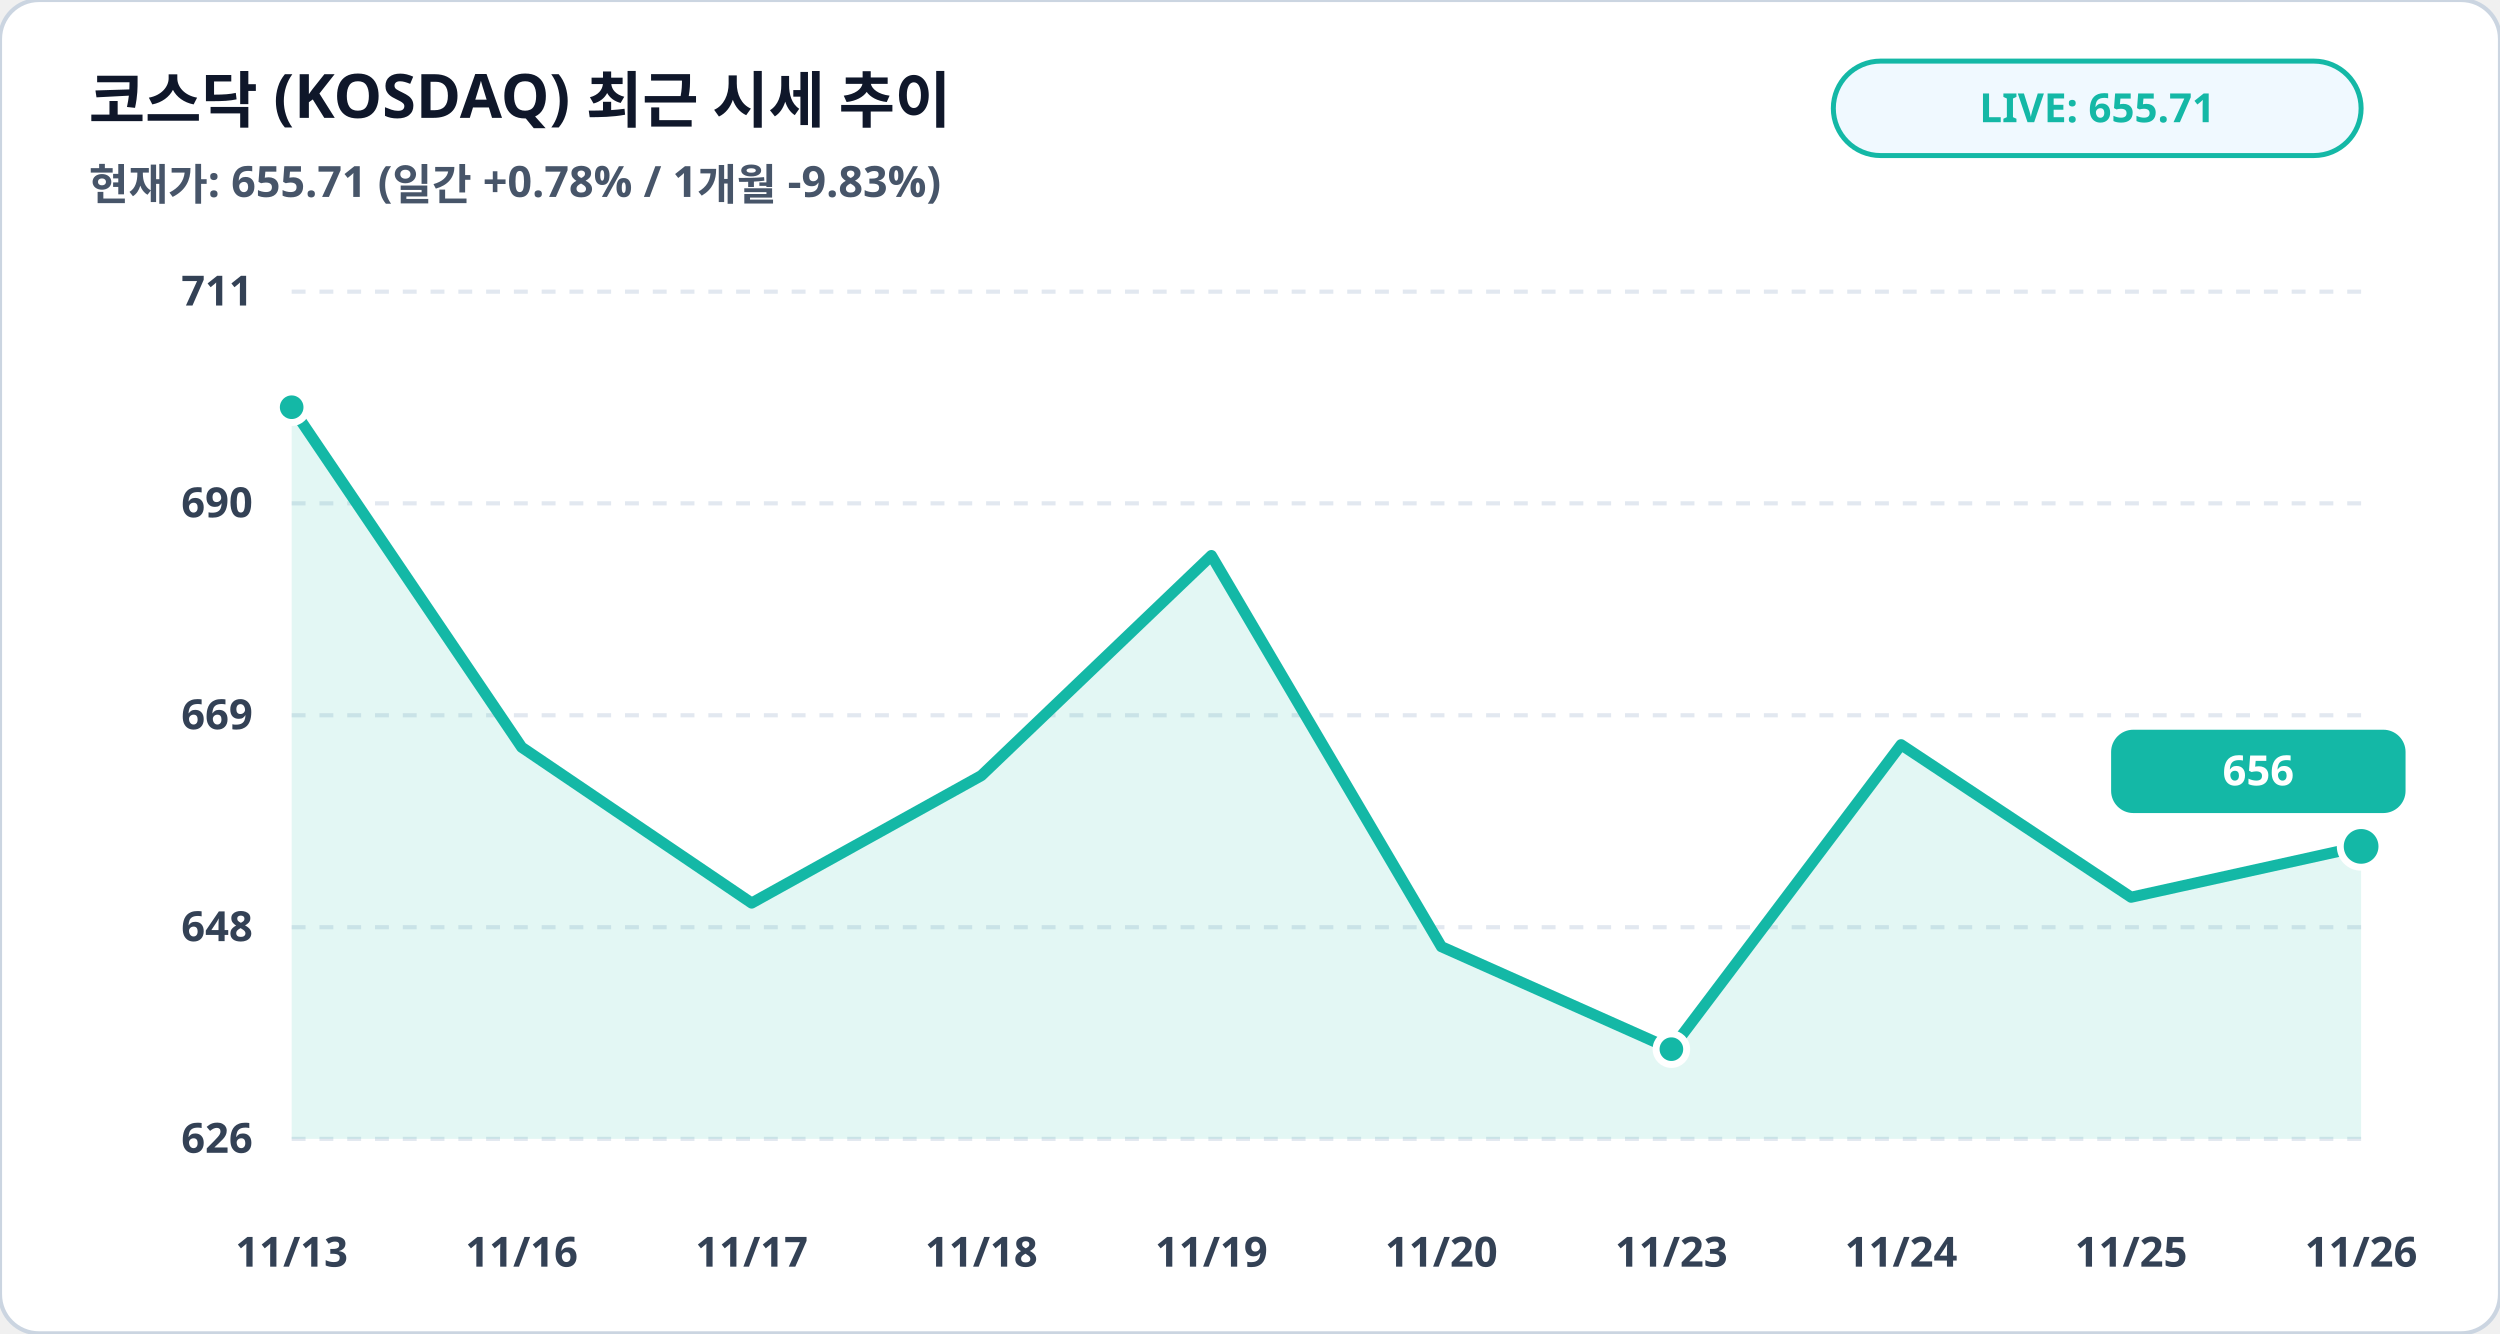
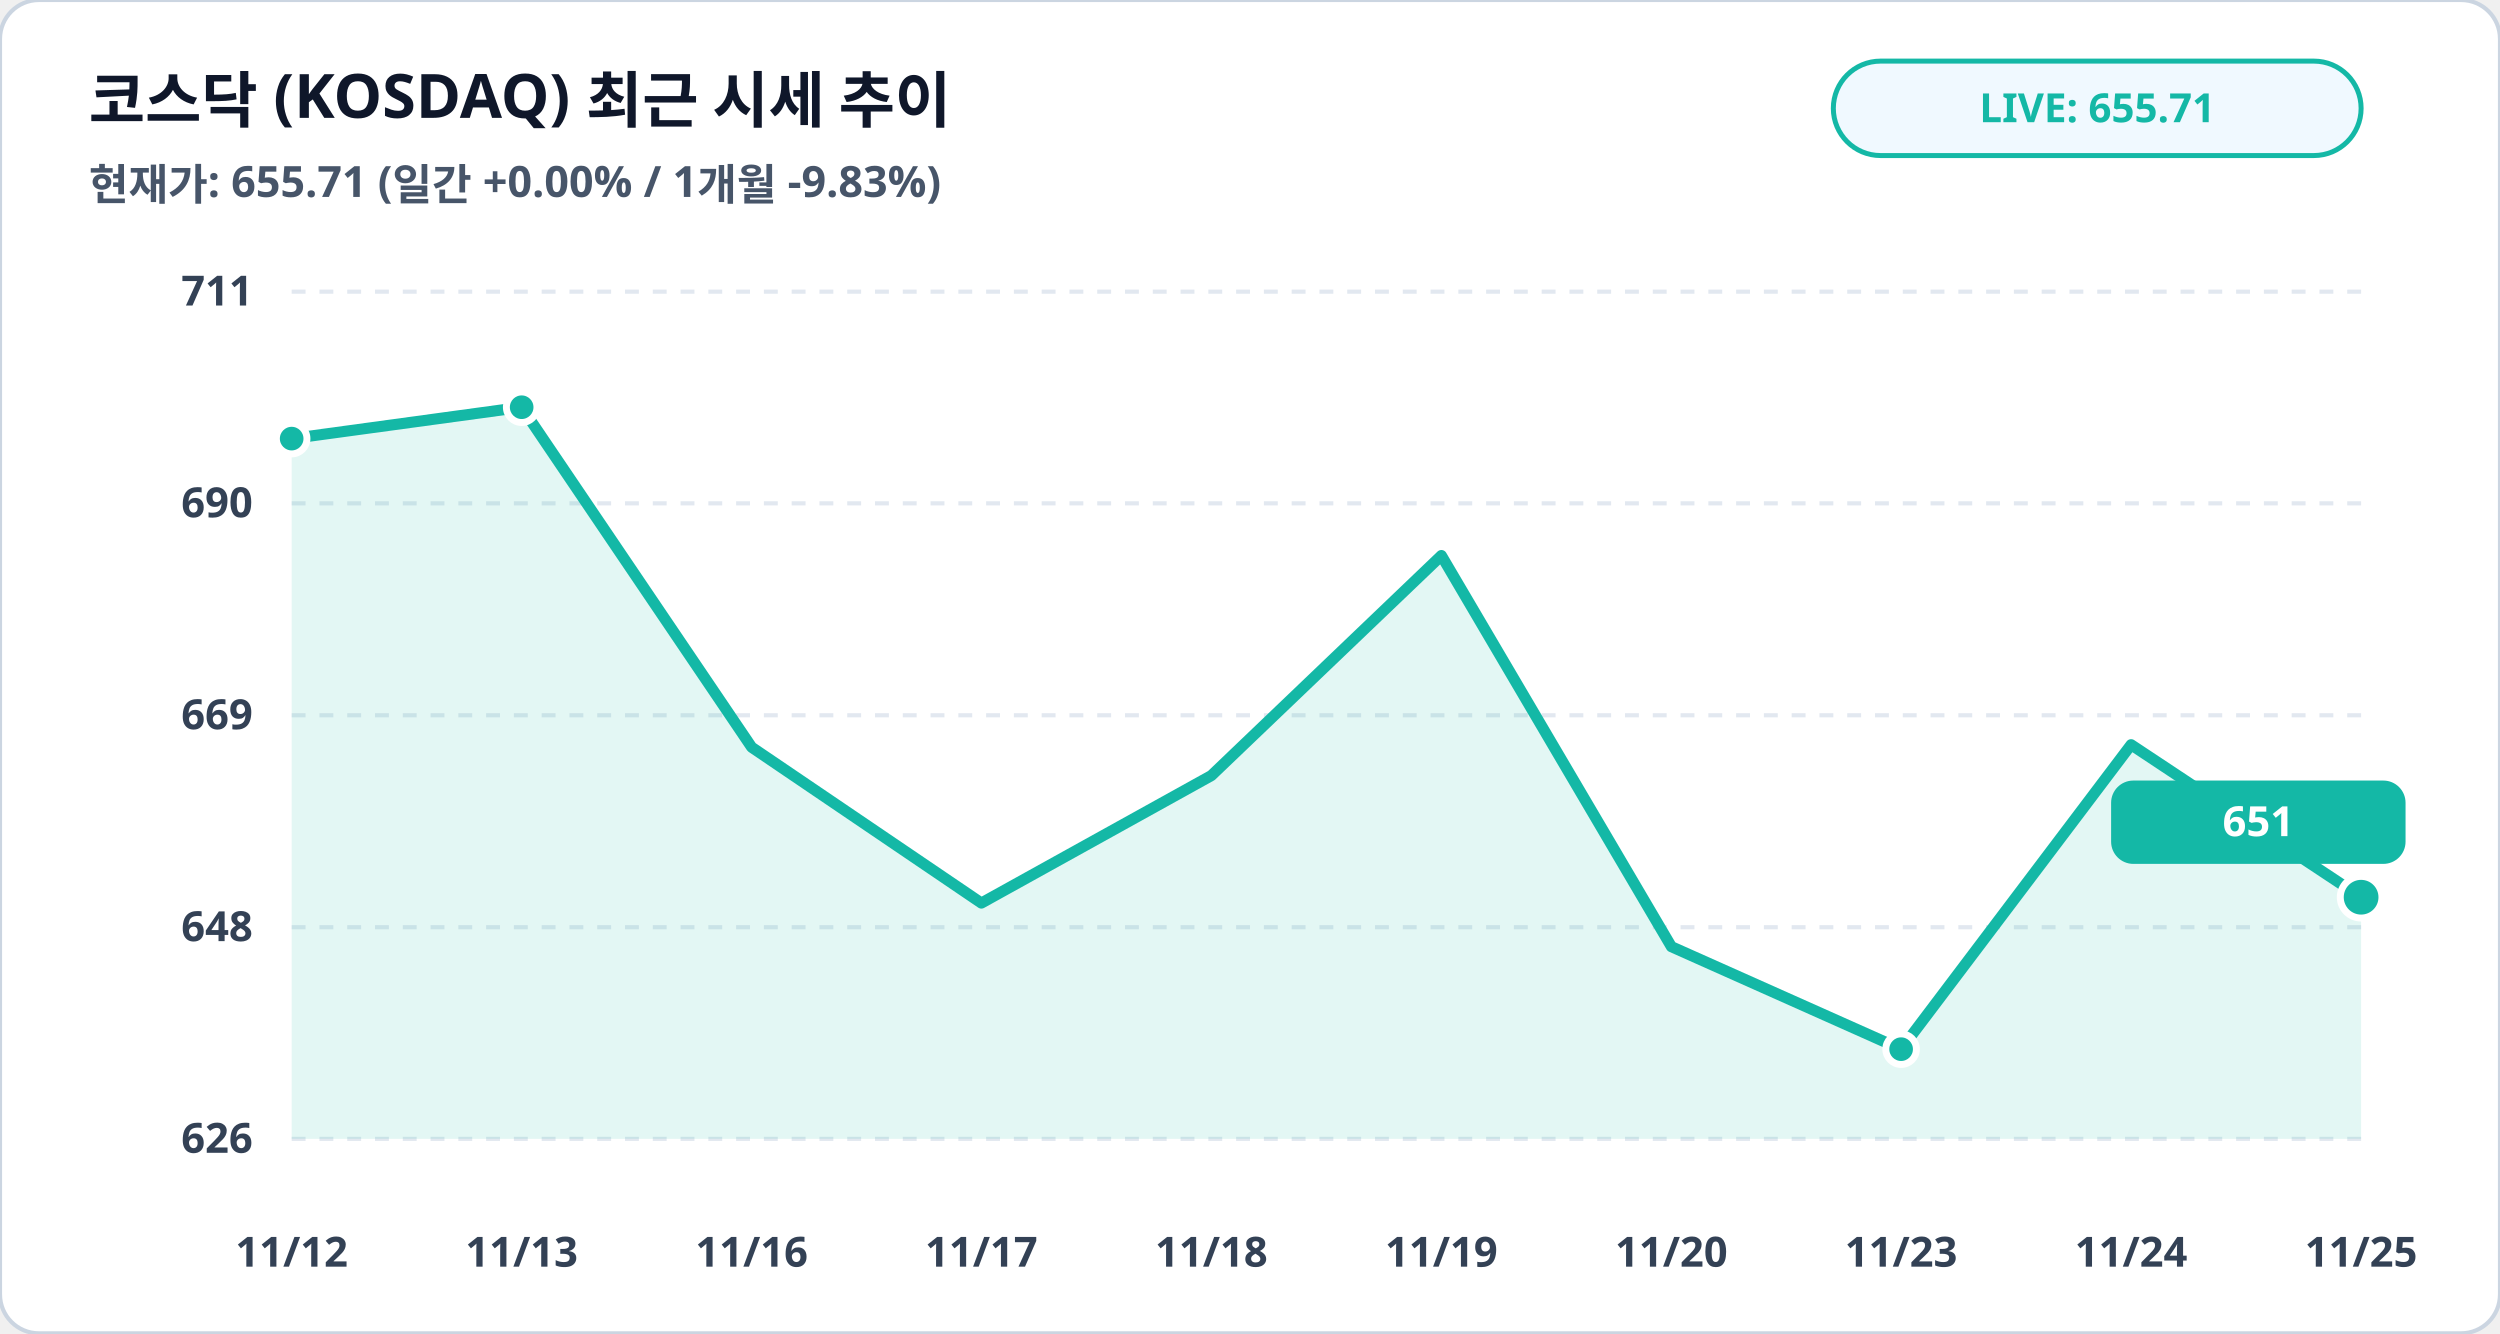
<svg xmlns="http://www.w3.org/2000/svg" viewBox="0 0 900 480" width="100%" height="100%">
  <rect width="900" height="480" rx="14" fill="#ffffff" stroke="#cbd5e1" stroke-width="1.5" />
  <text x="32" y="44" fill="#0f172a" font-family="Pretendard, sans-serif" font-size="22" font-weight="900">코스닥 (KOSDAQ) 최근 시세 추이</text>
-   <text x="32" y="72" fill="#475569" font-family="Pretendard, sans-serif" font-size="15.5" font-weight="600">현재가: 655.71 (일간 +0.78% / 1개월 -9.83%)</text>
+   <text x="32" y="72" fill="#475569" font-family="Pretendard, sans-serif" font-size="15.5" font-weight="600">현재가: 655.71 (일간 +0.00% / 1개월 -9.83%)</text>
  <rect x="660" y="22" width="190" height="34" rx="17" fill="#f0f9ff" stroke="#14b8a6" stroke-width="1.8" />
  <text x="755" y="44" fill="#14b8a6" font-family="Pretendard, sans-serif" font-size="14.5" font-weight="800" text-anchor="middle">LIVE: 655.71</text>
  <line x1="105" y1="105.0" x2="850" y2="105.0" stroke="#e2e8f0" stroke-width="1.5" stroke-dasharray="5,5" />
  <text x="91" y="110.0" fill="#334155" font-family="Pretendard, sans-serif" font-size="15" font-weight="700" text-anchor="end">711</text>
  <line x1="105" y1="181.2" x2="850" y2="181.2" stroke="#e2e8f0" stroke-width="1.5" stroke-dasharray="5,5" />
  <text x="91" y="186.2" fill="#334155" font-family="Pretendard, sans-serif" font-size="15" font-weight="700" text-anchor="end">690</text>
  <line x1="105" y1="257.5" x2="850" y2="257.5" stroke="#e2e8f0" stroke-width="1.5" stroke-dasharray="5,5" />
  <text x="91" y="262.5" fill="#334155" font-family="Pretendard, sans-serif" font-size="15" font-weight="700" text-anchor="end">669</text>
  <line x1="105" y1="333.8" x2="850" y2="333.8" stroke="#e2e8f0" stroke-width="1.5" stroke-dasharray="5,5" />
  <text x="91" y="338.8" fill="#334155" font-family="Pretendard, sans-serif" font-size="15" font-weight="700" text-anchor="end">648</text>
  <line x1="105" y1="410.0" x2="850" y2="410.0" stroke="#e2e8f0" stroke-width="1.5" stroke-dasharray="5,5" />
  <text x="91" y="415.0" fill="#334155" font-family="Pretendard, sans-serif" font-size="15" font-weight="700" text-anchor="end">626</text>
-   <polygon points="105.0,410.0 105.0,146.6 187.8,269.0 270.6,325.1 353.3,279.2 436.1,200.0 518.9,340.8 601.7,377.7 684.4,268.1 767.2,323.0 850.0,304.7 850.0,410.0" fill="#14b8a6" fill-opacity="0.12" />
-   <polyline fill="none" stroke="#14b8a6" stroke-width="4" stroke-linecap="round" stroke-linejoin="round" points="105.0,146.6 187.8,269.0 270.6,325.1 353.3,279.2 436.1,200.0 518.9,340.8 601.7,377.7 684.4,268.1 767.2,323.0 850.0,304.7" />
-   <circle cx="105.0" cy="146.6" r="5.5" fill="#14b8a6" stroke="#ffffff" stroke-width="2.5" />
-   <circle cx="601.7" cy="377.7" r="5.5" fill="#14b8a6" stroke="#ffffff" stroke-width="2.5" />
-   <circle cx="850.0" cy="304.7" r="7.5" fill="#14b8a6" stroke="#ffffff" stroke-width="2.5" />
-   <rect x="760.0" y="262.7" width="106" height="30" rx="8" fill="#14b8a6" />
-   <text x="813.0" y="282.7" fill="#ffffff" font-family="Pretendard, sans-serif" font-size="15" font-weight="800" text-anchor="middle">656</text>
-   <text x="105.0" y="456" fill="#334155" font-family="Pretendard, sans-serif" font-size="15" font-weight="700" text-anchor="middle">11/13</text>
-   <text x="187.8" y="456" fill="#334155" font-family="Pretendard, sans-serif" font-size="15" font-weight="700" text-anchor="middle">11/16</text>
-   <text x="270.6" y="456" fill="#334155" font-family="Pretendard, sans-serif" font-size="15" font-weight="700" text-anchor="middle">11/17</text>
-   <text x="353.3" y="456" fill="#334155" font-family="Pretendard, sans-serif" font-size="15" font-weight="700" text-anchor="middle">11/18</text>
-   <text x="436.1" y="456" fill="#334155" font-family="Pretendard, sans-serif" font-size="15" font-weight="700" text-anchor="middle">11/19</text>
-   <text x="518.9" y="456" fill="#334155" font-family="Pretendard, sans-serif" font-size="15" font-weight="700" text-anchor="middle">11/20</text>
-   <text x="601.7" y="456" fill="#334155" font-family="Pretendard, sans-serif" font-size="15" font-weight="700" text-anchor="middle">11/23</text>
-   <text x="684.4" y="456" fill="#334155" font-family="Pretendard, sans-serif" font-size="15" font-weight="700" text-anchor="middle">11/24</text>
-   <text x="767.2" y="456" fill="#334155" font-family="Pretendard, sans-serif" font-size="15" font-weight="700" text-anchor="middle">11/25</text>
-   <text x="850.0" y="456" fill="#334155" font-family="Pretendard, sans-serif" font-size="15" font-weight="700" text-anchor="middle">11/26</text>
+   <polygon points="105.0,410.0 105.0,157.9 187.8,146.6 270.6,269.0 353.3,325.1 436.1,279.2 518.9,200.0 601.7,340.8 684.4,377.7 767.2,268.1 850.0,323.0 850.0,410.0" fill="#14b8a6" fill-opacity="0.12" />
+   <polyline fill="none" stroke="#14b8a6" stroke-width="4" stroke-linecap="round" stroke-linejoin="round" points="105.0,157.9 187.8,146.6 270.6,269.0 353.3,325.1 436.1,279.2 518.9,200.0 601.7,340.8 684.4,377.7 767.2,268.1 850.0,323.0" />
+   <circle cx="105.0" cy="157.9" r="5.5" fill="#14b8a6" stroke="#ffffff" stroke-width="2.5" />
+   <circle cx="187.8" cy="146.6" r="5.5" fill="#14b8a6" stroke="#ffffff" stroke-width="2.5" />
+   <circle cx="684.4" cy="377.7" r="5.5" fill="#14b8a6" stroke="#ffffff" stroke-width="2.5" />
+   <circle cx="850.0" cy="323.0" r="7.5" fill="#14b8a6" stroke="#ffffff" stroke-width="2.5" />
+   <rect x="760.0" y="281.0" width="106" height="30" rx="8" fill="#14b8a6" />
+   <text x="813.0" y="301.0" fill="#ffffff" font-family="Pretendard, sans-serif" font-size="15" font-weight="800" text-anchor="middle">651</text>
+   <text x="105.0" y="456" fill="#334155" font-family="Pretendard, sans-serif" font-size="15" font-weight="700" text-anchor="middle">11/12</text>
+   <text x="187.8" y="456" fill="#334155" font-family="Pretendard, sans-serif" font-size="15" font-weight="700" text-anchor="middle">11/13</text>
+   <text x="270.6" y="456" fill="#334155" font-family="Pretendard, sans-serif" font-size="15" font-weight="700" text-anchor="middle">11/16</text>
+   <text x="353.3" y="456" fill="#334155" font-family="Pretendard, sans-serif" font-size="15" font-weight="700" text-anchor="middle">11/17</text>
+   <text x="436.1" y="456" fill="#334155" font-family="Pretendard, sans-serif" font-size="15" font-weight="700" text-anchor="middle">11/18</text>
+   <text x="518.9" y="456" fill="#334155" font-family="Pretendard, sans-serif" font-size="15" font-weight="700" text-anchor="middle">11/19</text>
+   <text x="601.7" y="456" fill="#334155" font-family="Pretendard, sans-serif" font-size="15" font-weight="700" text-anchor="middle">11/20</text>
+   <text x="684.4" y="456" fill="#334155" font-family="Pretendard, sans-serif" font-size="15" font-weight="700" text-anchor="middle">11/23</text>
+   <text x="767.2" y="456" fill="#334155" font-family="Pretendard, sans-serif" font-size="15" font-weight="700" text-anchor="middle">11/24</text>
+   <text x="850.0" y="456" fill="#334155" font-family="Pretendard, sans-serif" font-size="15" font-weight="700" text-anchor="middle">11/25</text>
</svg>
